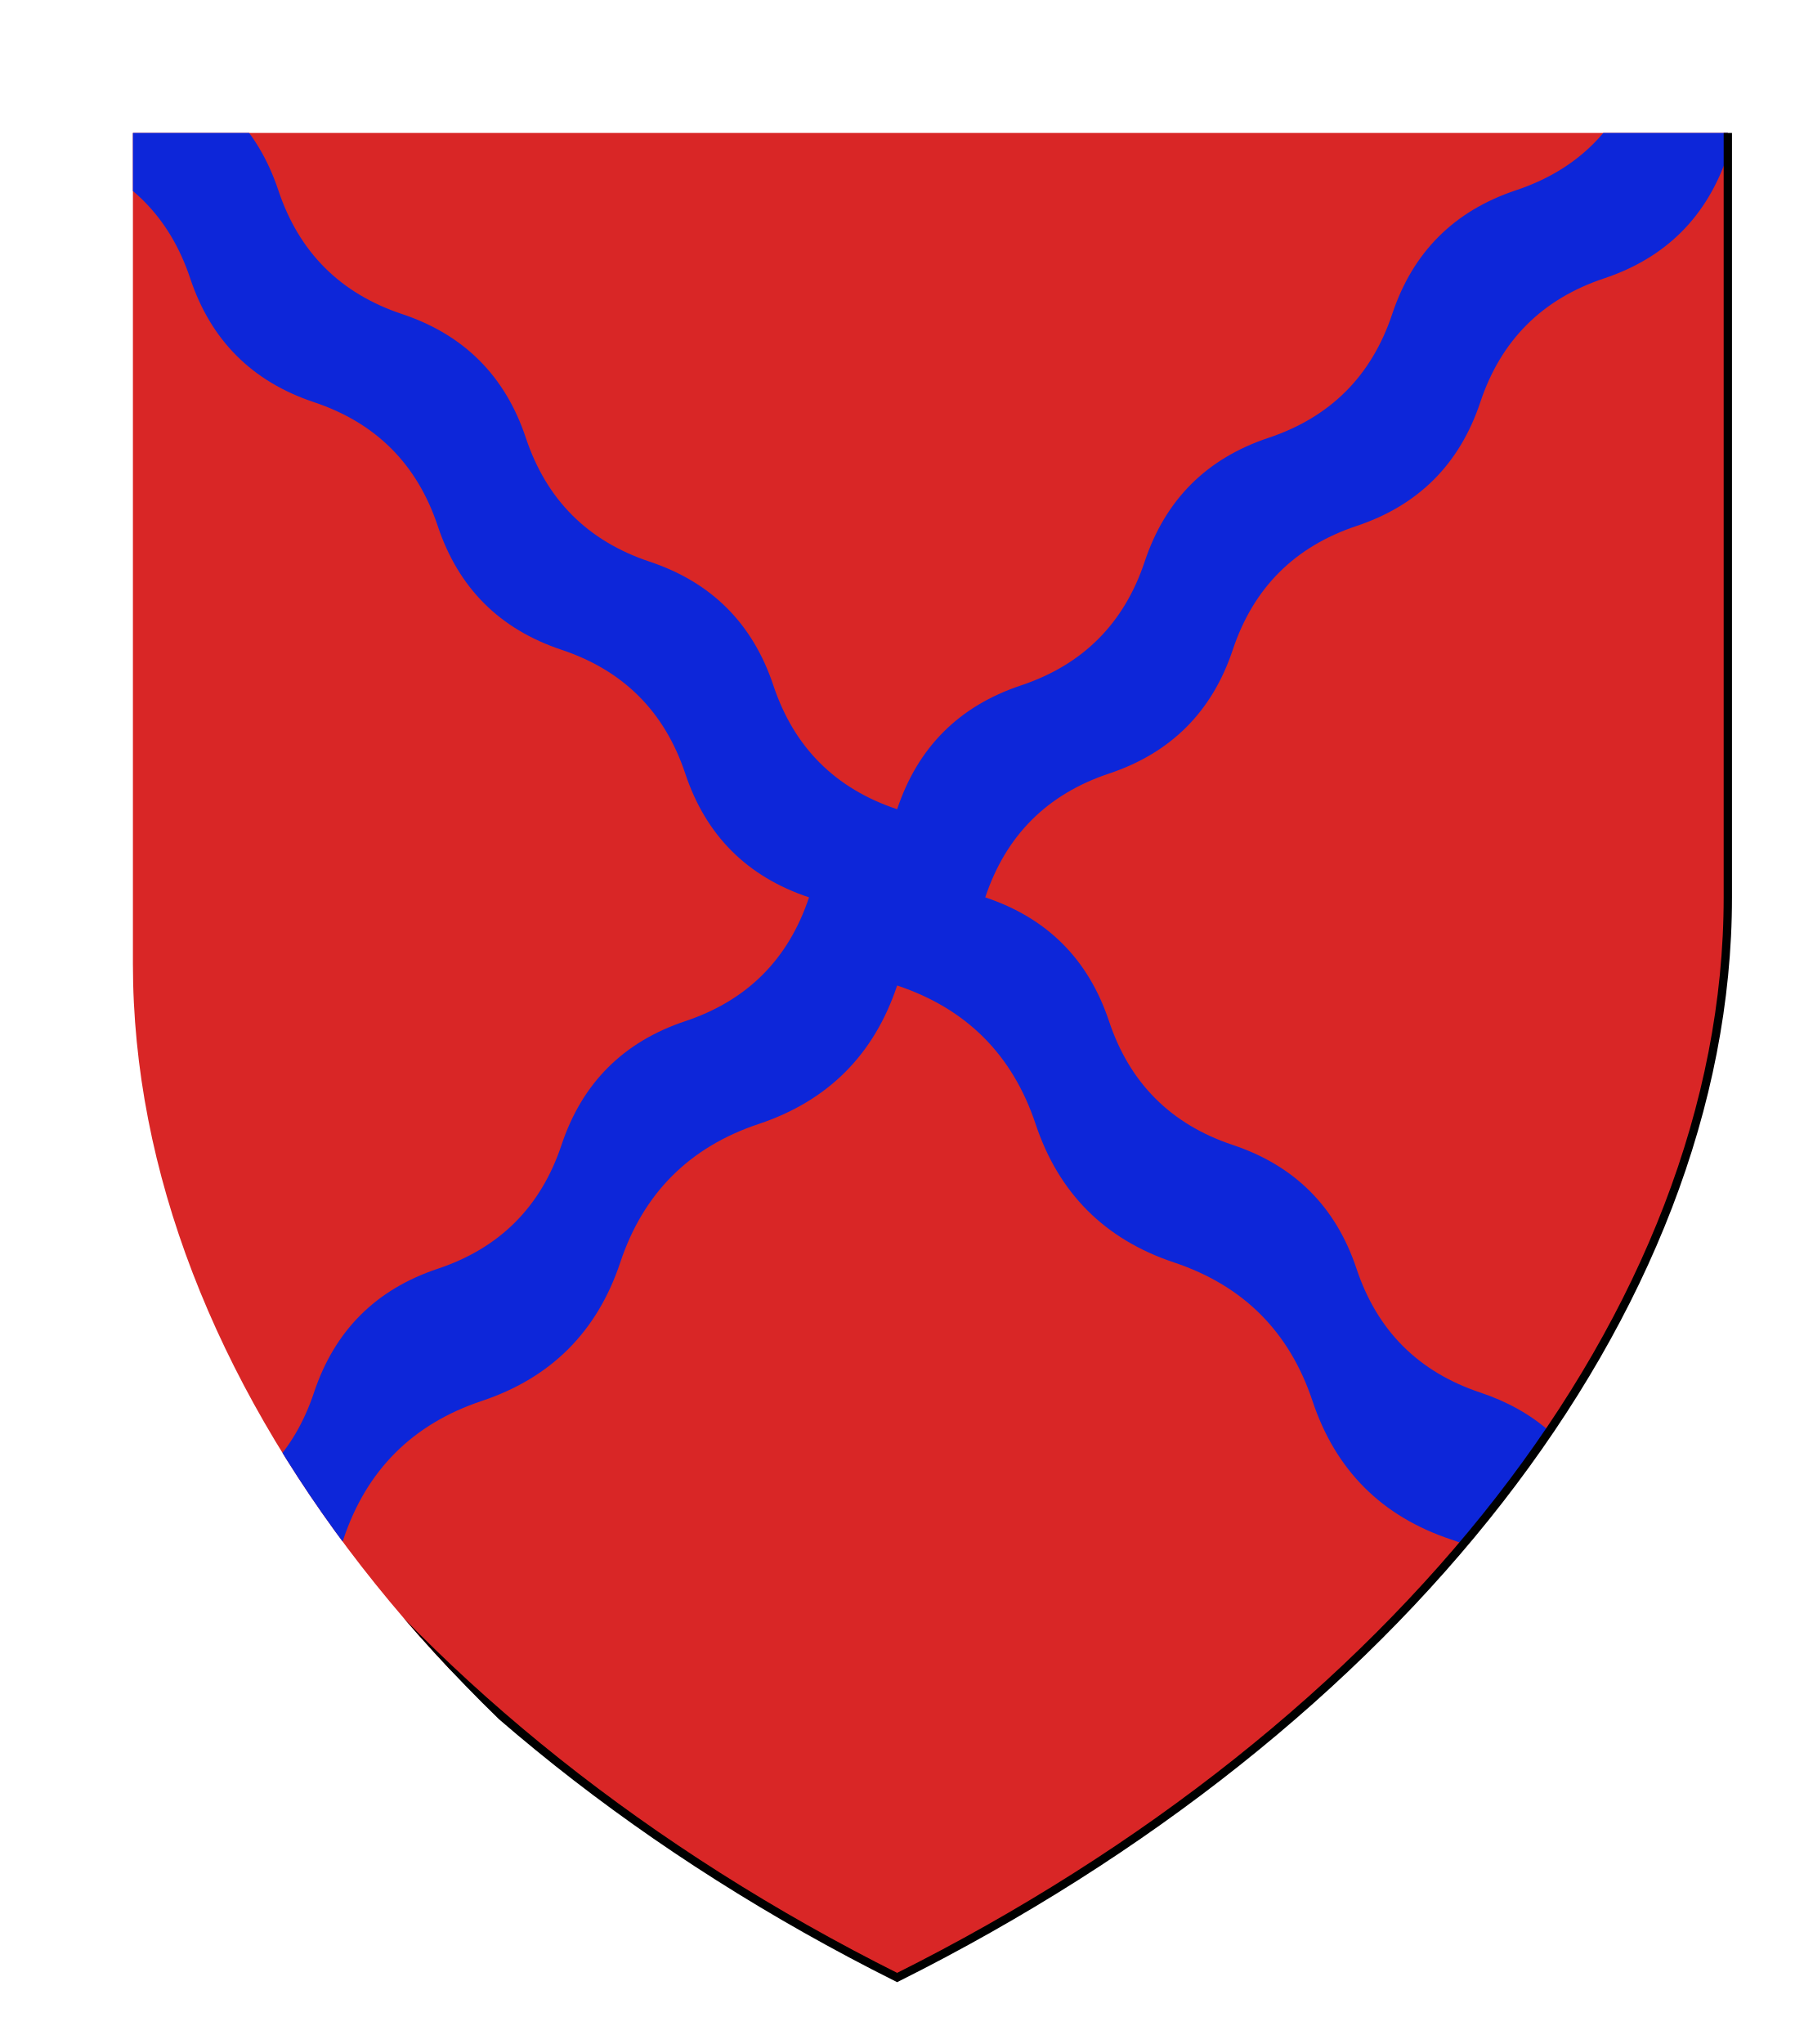
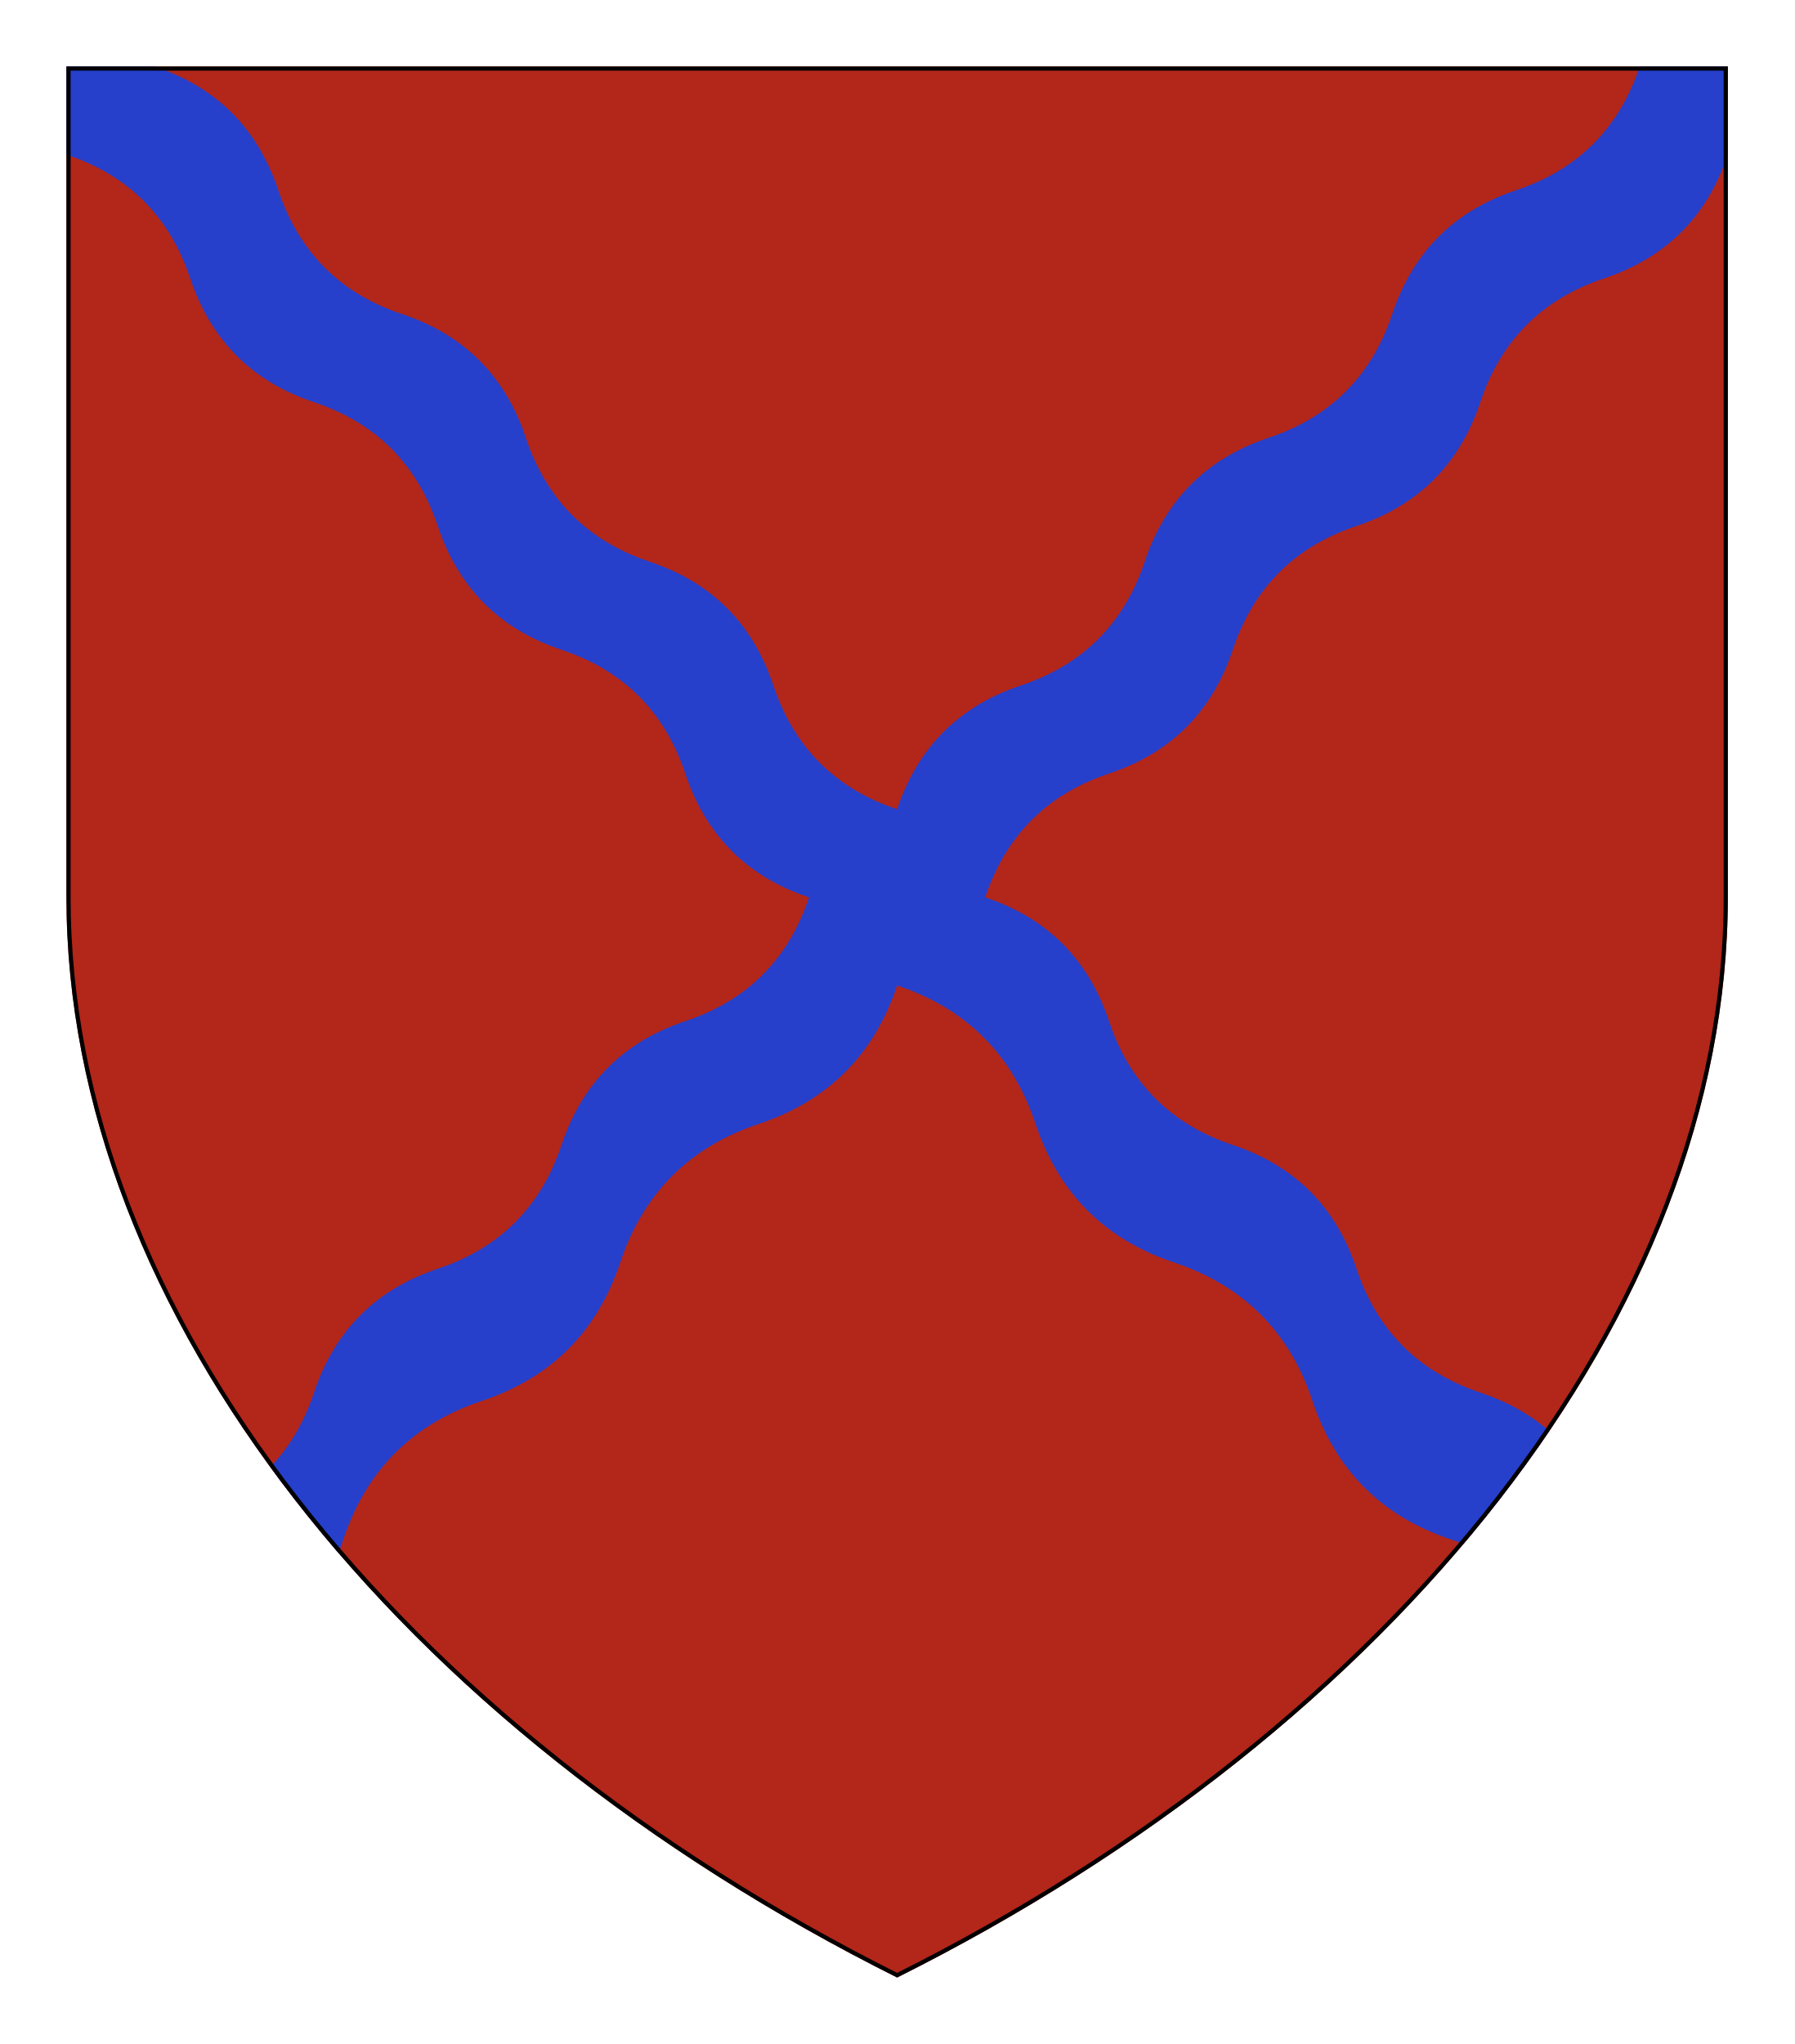
<svg xmlns="http://www.w3.org/2000/svg" height="246.0" width="216.0">
  <defs>
    <clipPath id="contour">
-       <path d="M 8.0,8.0 L 208.0,8.0 L 208.0,108.0 C 208.0,158.0 168.0,208.0 108.0,238.0 C 48.0,208.0 8.0,158.0 8.0,108.0 L 8.0,8.0 Z" />
+       <path d="M 0.0,0.0 L 200.0,0.0 L 200.0,100.0 C 200.0,150.0 160.0,200.0 100.0,230.0 C 40.0,200.0 0.0,150.0 0.0,100.0 L 0.0,0.0 Z" />
    </clipPath>
    <radialGradient id="lighting">
      <stop offset="25%" stop-color="white" stop-opacity="35%" />
      <stop offset="100%" stop-color="white" stop-opacity="0%" />
    </radialGradient>
  </defs>
  <g transform="translate(8.0,8.0)">
-     <path clip-path="url(#contour)" d="M 0.0,0.0 L 200.0,0.0 L 200.0,100.0 C 200.0,150.0 160.0,200.0 100.0,230.0 C 40.0,200.0 0.0,150.0 0.0,100.0 L 0.0,0.0 Z" style="fill: rgb(217, 38, 38); stroke-width: 1px; stroke: none;" />
-     <path clip-path="url(#contour)" d="M 0.0,0.0 L 0.0,10.607 Q 11.174,14.331 14.899,25.506 Q 18.624,36.68 29.798,40.404 Q 40.972,44.129 44.697,55.303 Q 48.421,66.477 59.596,70.202 Q 70.77,73.927 74.494,85.101 Q 78.219,96.275 89.393,100.0 Q 85.669,111.174 74.494,114.899 Q 63.32,118.624 59.596,129.798 Q 55.871,140.972 44.697,144.697 Q 33.523,148.421 29.798,159.596 Q 28.019,164.933 24.539,168.571 L 24.539,168.571 C 27.095,172.074 29.832,175.521 32.741,178.903 L 32.741,178.903 Q 33.055,178.107 33.333,177.273 Q 37.5,164.773 50.0,160.607 Q 62.5,156.44 66.667,143.94 Q 70.833,131.44 83.333,127.273 Q 95.833,123.107 100.0,110.607 Q 112.5,114.773 116.667,127.273 Q 120.833,139.773 133.333,143.94 Q 145.833,148.107 150.0,160.607 Q 154.167,173.107 166.667,177.273 Q 167.44,177.531 168.182,177.821 L 168.182,177.821 C 171.924,173.396 175.373,168.863 178.509,164.241 L 178.509,164.241 Q 175.059,161.215 170.202,159.596 Q 159.028,155.871 155.303,144.697 Q 151.579,133.523 140.404,129.798 Q 129.23,126.073 125.506,114.899 Q 121.781,103.725 110.607,100.0 Q 114.331,88.826 125.506,85.101 Q 136.68,81.376 140.404,70.202 Q 144.129,59.028 155.303,55.303 Q 166.477,51.579 170.202,40.404 Q 173.927,29.23 185.101,25.506 Q 196.275,21.781 200.0,10.607 L 200.0,0.0 L 189.393,0.0 Q 185.669,11.174 174.494,14.899 Q 163.32,18.624 159.596,29.798 Q 155.871,40.972 144.697,44.697 Q 133.523,48.421 129.798,59.596 Q 126.073,70.77 114.899,74.494 Q 103.725,78.219 100.0,89.393 Q 88.826,85.669 85.101,74.494 Q 81.376,63.32 70.202,59.596 Q 59.028,55.871 55.303,44.697 Q 51.579,33.523 40.404,29.798 Q 29.23,26.073 25.506,14.899 Q 21.781,3.725 10.607,0.0 L 0.0,0.0 Z" style="fill: rgb(13, 38, 217); stroke-width: 1px; stroke: none;" />
-     <path clip-path="url(#contour)" d="M 0.0,0.0 L 200.0,0.0 L 200.0,100.0 C 200.0,150.0 160.0,200.0 100.0,230.0 C 40.0,200.0 0.0,150.0 0.0,100.0 L 0.0,0.0 Z" style="fill: none; stroke-width: 1px; stroke: rgb(0, 0, 0);" />
+     <path clip-path="url(#contour)" comment="FieldBackground" d="M 0.0,0.0 L 200.0,0.0 L 200.0,100.0 C 200.0,150.0 160.0,200.0 100.0,230.0 C 40.0,200.0 0.0,150.0 0.0,100.0 L 0.0,0.0 Z" style="fill: rgb(179, 38, 26); stroke-width: 1px; stroke: none;" />
+     <path clip-path="url(#contour)" comment="Saltire fillet FieldBackground" d="M 0.0,0.0 L 0.0,10.607 Q 11.174,14.331 14.899,25.506 Q 18.624,36.68 29.798,40.404 Q 40.972,44.129 44.697,55.303 Q 48.421,66.477 59.596,70.202 Q 70.77,73.927 74.494,85.101 Q 78.219,96.275 89.393,100.0 Q 85.669,111.174 74.494,114.899 Q 63.32,118.624 59.596,129.798 Q 55.871,140.972 44.697,144.697 Q 33.523,148.421 29.798,159.596 Q 28.019,164.933 24.539,168.571 C 27.095,172.074 29.832,175.521 32.741,178.903 Q 33.055,178.107 33.333,177.273 Q 37.5,164.773 50.0,160.607 Q 62.5,156.44 66.667,143.94 Q 70.833,131.44 83.333,127.273 Q 95.833,123.107 100.0,110.607 Q 112.5,114.773 116.667,127.273 Q 120.833,139.773 133.333,143.94 Q 145.833,148.107 150.0,160.607 Q 154.167,173.107 166.667,177.273 Q 167.44,177.531 168.182,177.821 C 171.924,173.396 175.373,168.863 178.509,164.241 Q 175.059,161.215 170.202,159.596 Q 159.028,155.871 155.303,144.697 Q 151.579,133.523 140.404,129.798 Q 129.23,126.073 125.506,114.899 Q 121.781,103.725 110.607,100.0 Q 114.331,88.826 125.506,85.101 Q 136.68,81.376 140.404,70.202 Q 144.129,59.028 155.303,55.303 Q 166.477,51.579 170.202,40.404 Q 173.927,29.23 185.101,25.506 Q 196.275,21.781 200.0,10.607 L 200.0,0.0 L 189.393,0.0 Q 185.669,11.174 174.494,14.899 Q 163.32,18.624 159.596,29.798 Q 155.871,40.972 144.697,44.697 Q 133.523,48.421 129.798,59.596 Q 126.073,70.77 114.899,74.494 Q 103.725,78.219 100.0,89.393 Q 88.826,85.669 85.101,74.494 Q 81.376,63.32 70.202,59.596 Q 59.028,55.871 55.303,44.697 Q 51.579,33.523 40.404,29.798 Q 29.23,26.073 25.506,14.899 Q 21.781,3.725 10.607,0.0 L 0.0,0.0 Z" style="fill: rgb(38, 64, 204); stroke-width: 1px; stroke: none;" />
+     <path clip-path="url(#contour)" comment="outer shield shape border" d="M 0.0,0.0 L 200.0,0.0 L 200.0,100.0 C 200.0,150.0 160.0,200.0 100.0,230.0 C 40.0,200.0 0.0,150.0 0.0,100.0 L 0.0,0.0 Z" style="fill: none; stroke-width: 1px; stroke: rgb(0, 0, 0);" />
  </g>
</svg>
